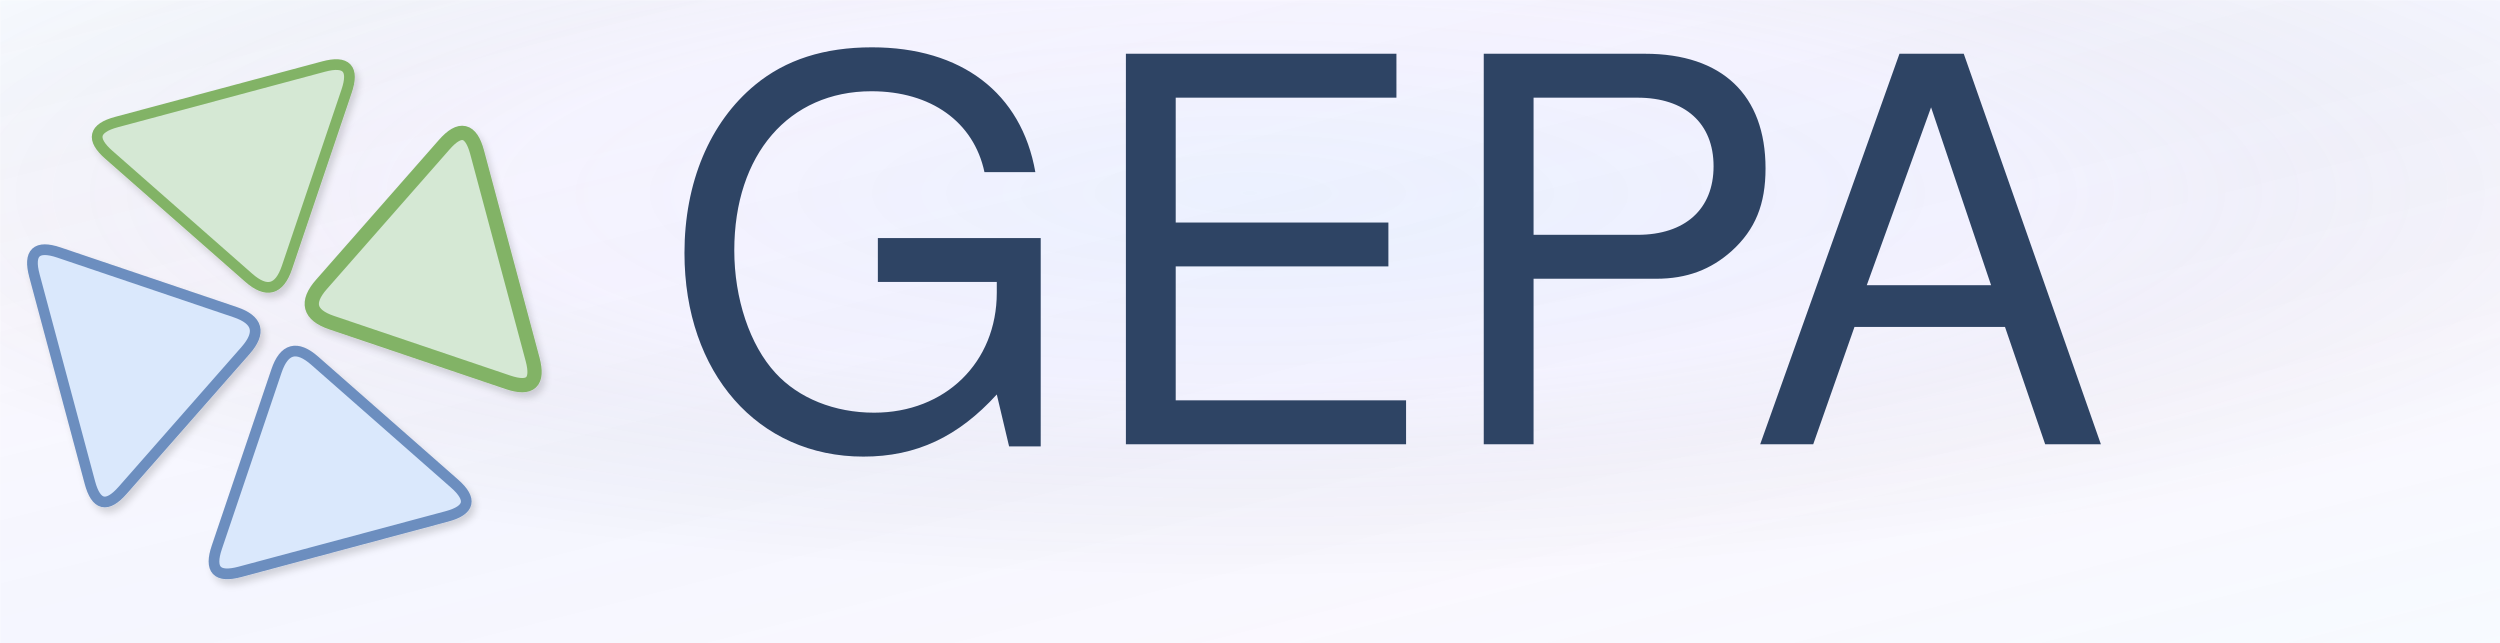
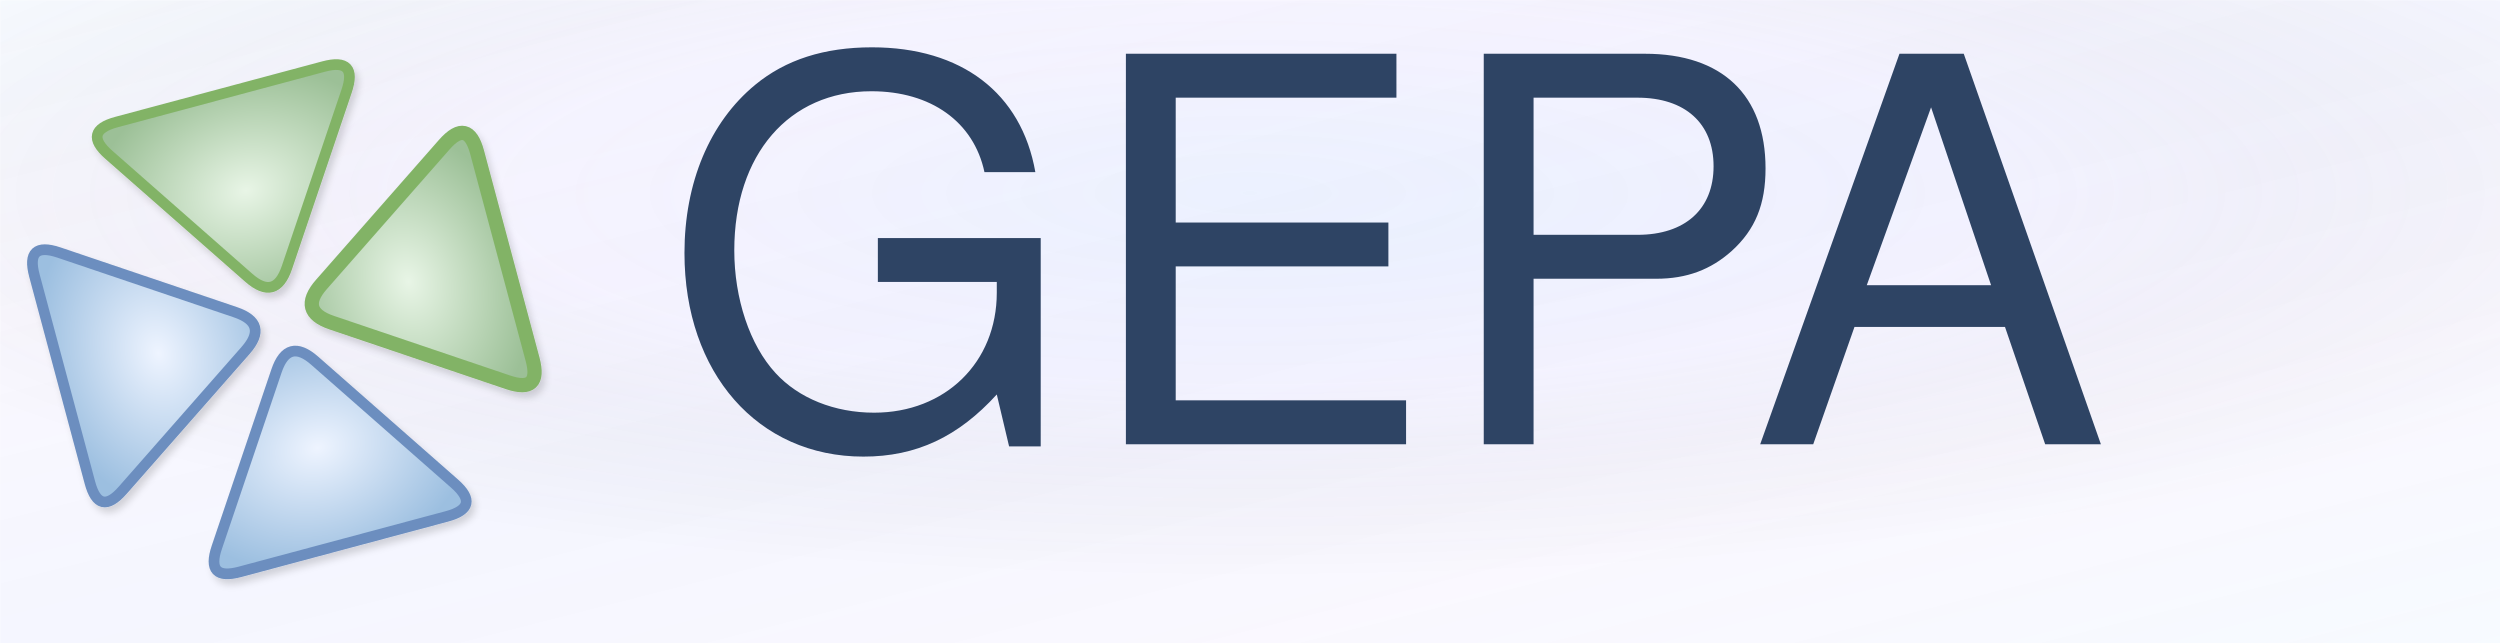
<svg xmlns="http://www.w3.org/2000/svg" version="1.1" width="7000px" height="1800px" viewBox="-0.5 -0.5 7000 1800">
  <defs>
    <style type="text/css">
    </style>
+     <radialGradient id="greenGrad" cx="50%" cy="50%" r="60%" gradientUnits="objectBoundingBox">
+       <stop offset="0%" stop-color="#e8f5e6" />
+       <stop offset="100%" stop-color="#9cc097" />
+     </radialGradient>
+     <radialGradient id="blueGrad" cx="50%" cy="50%" r="60%" gradientUnits="objectBoundingBox">
+       <stop offset="0%" stop-color="#eef4ff" />
+       <stop offset="100%" stop-color="#9cbfe0" />
+     </radialGradient>
    <linearGradient id="bgGradient" x1="0%" y1="0%" x2="100%" y2="100%">
      <stop offset="0%" style="stop-color:rgba(147, 197, 253, 0.08);stop-opacity:1" />
      <stop offset="25%" style="stop-color:rgba(167, 139, 250, 0.06);stop-opacity:1" />
      <stop offset="50%" style="stop-color:rgba(129, 140, 248, 0.08);stop-opacity:1" />
      <stop offset="75%" style="stop-color:rgba(167, 139, 250, 0.06);stop-opacity:1" />
      <stop offset="100%" style="stop-color:rgba(147, 197, 253, 0.08);stop-opacity:1" />
    </linearGradient>
    <radialGradient id="radialOverlay" cx="50%" cy="30%" r="60%">
      <stop offset="0%" style="stop-color:rgba(147, 197, 253, 0.12);stop-opacity:1" />
      <stop offset="50%" style="stop-color:rgba(196, 181, 253, 0.08);stop-opacity:1" />
      <stop offset="100%" style="stop-color:rgba(0, 0, 0, 0);stop-opacity:0" />
    </radialGradient>
  </defs>
  <rect fill="url(#bgGradient)" width="100%" height="100%" x="0" y="0" />
  <rect fill="url(#radialOverlay)" width="100%" height="100%" x="0" y="0" />
  <g>
    <g style="filter: drop-shadow(rgba(0, 0, 0, 0.15) 10px 15px 10px);">
-       <path d="M 393.31 553.31 L 393.31 253.31 Q 393.31 153.31 476.51 208.78 L 910.1 497.84 Q 993.31 553.31 910.1 608.78 L 476.51 897.84 Q 393.31 953.31 393.31 853.31 Z" fill="#d5e8d4" stroke="#82b366" stroke-width="30" stroke-miterlimit="10" transform="rotate(75,693.31,553.31)" pointer-events="all" />
+       <path d="M 393.31 553.31 L 393.31 253.31 Q 393.31 153.31 476.51 208.78 L 910.1 497.84 Q 993.31 553.31 910.1 608.78 L 476.51 897.84 Q 393.31 953.31 393.31 853.31 Z" fill="url(#greenGrad)" stroke="#82b366" stroke-width="30" stroke-miterlimit="10" transform="rotate(75,693.31,553.31)" pointer-events="all" />
    </g>
    <g style="filter: drop-shadow(rgba(0, 0, 0, 0.15) 10px 15px 10px);">
-       <path d="M 823.31 793.31 L 823.31 493.31 Q 823.31 393.31 906.51 448.78 L 1340.1 737.84 Q 1423.31 793.31 1340.1 848.78 L 906.51 1137.84 Q 823.31 1193.31 823.31 1093.31 Z" fill="#d5e8d4" stroke="#82b366" stroke-width="40" stroke-miterlimit="10" transform="rotate(165,1123.31,793.31)" pointer-events="all" />
+       <path d="M 823.31 793.31 L 823.31 493.31 Q 823.31 393.31 906.51 448.78 L 1340.1 737.84 Q 1423.31 793.31 1340.1 848.78 L 906.51 1137.84 Q 823.31 1193.31 823.31 1093.31 Z" fill="url(#greenGrad)" stroke="#82b366" stroke-width="40" stroke-miterlimit="10" transform="rotate(165,1123.31,793.31)" pointer-events="all" />
    </g>
    <g style="filter: drop-shadow(rgba(0, 0, 0, 0.15) 10px 15px 10px);">
-       <path d="M 583.31 1233.31 L 583.31 933.31 Q 583.31 833.31 666.51 888.78 L 1100.1 1177.84 Q 1183.31 1233.31 1100.1 1288.78 L 666.51 1577.84 Q 583.31 1633.31 583.31 1533.31 Z" fill="#dae8fc" stroke="#6c8ebf" stroke-width="30" stroke-miterlimit="10" transform="rotate(-105,883.31,1233.31)" pointer-events="all" />
+       <path d="M 583.31 1233.31 L 583.31 933.31 Q 583.31 833.31 666.51 888.78 L 1100.1 1177.84 Q 1183.31 1233.31 1100.1 1288.78 L 666.51 1577.84 Q 583.31 1633.31 583.31 1533.31 Z" fill="url(#blueGrad)" stroke="#6c8ebf" stroke-width="30" stroke-miterlimit="10" transform="rotate(-105,883.31,1233.31)" pointer-events="all" />
    </g>
    <g style="filter: drop-shadow(rgba(0, 0, 0, 0.15) 10px 15px 10px);">
-       <path d="M 163.31 983.31 L 163.31 683.31 Q 163.31 583.31 246.51 638.78 L 680.1 927.84 Q 763.31 983.31 680.1 1038.78 L 246.51 1327.84 Q 163.31 1383.31 163.31 1283.31 Z" fill="#dae8fc" stroke="#6c8ebf" stroke-width="30" stroke-miterlimit="10" transform="rotate(-15,463.31,983.31)" pointer-events="all" />
+       <path d="M 163.31 983.31 L 163.31 683.31 Q 163.31 583.31 246.51 638.78 L 680.1 927.84 Q 763.31 983.31 680.1 1038.78 L 246.51 1327.84 Q 163.31 1383.31 163.31 1283.31 Z" fill="url(#blueGrad)" stroke="#6c8ebf" stroke-width="30" stroke-miterlimit="10" transform="rotate(-15,463.31,983.31)" pointer-events="all" />
    </g>
    <text x="1850" y="900" fill="#2e4464" font-family="'Arial Rounded MT', Helvetica, Arial, sans-serif" font-size="1500" text-anchor="start" font-weight="500" dominant-baseline="central">GEPA</text>
  </g>
</svg>
